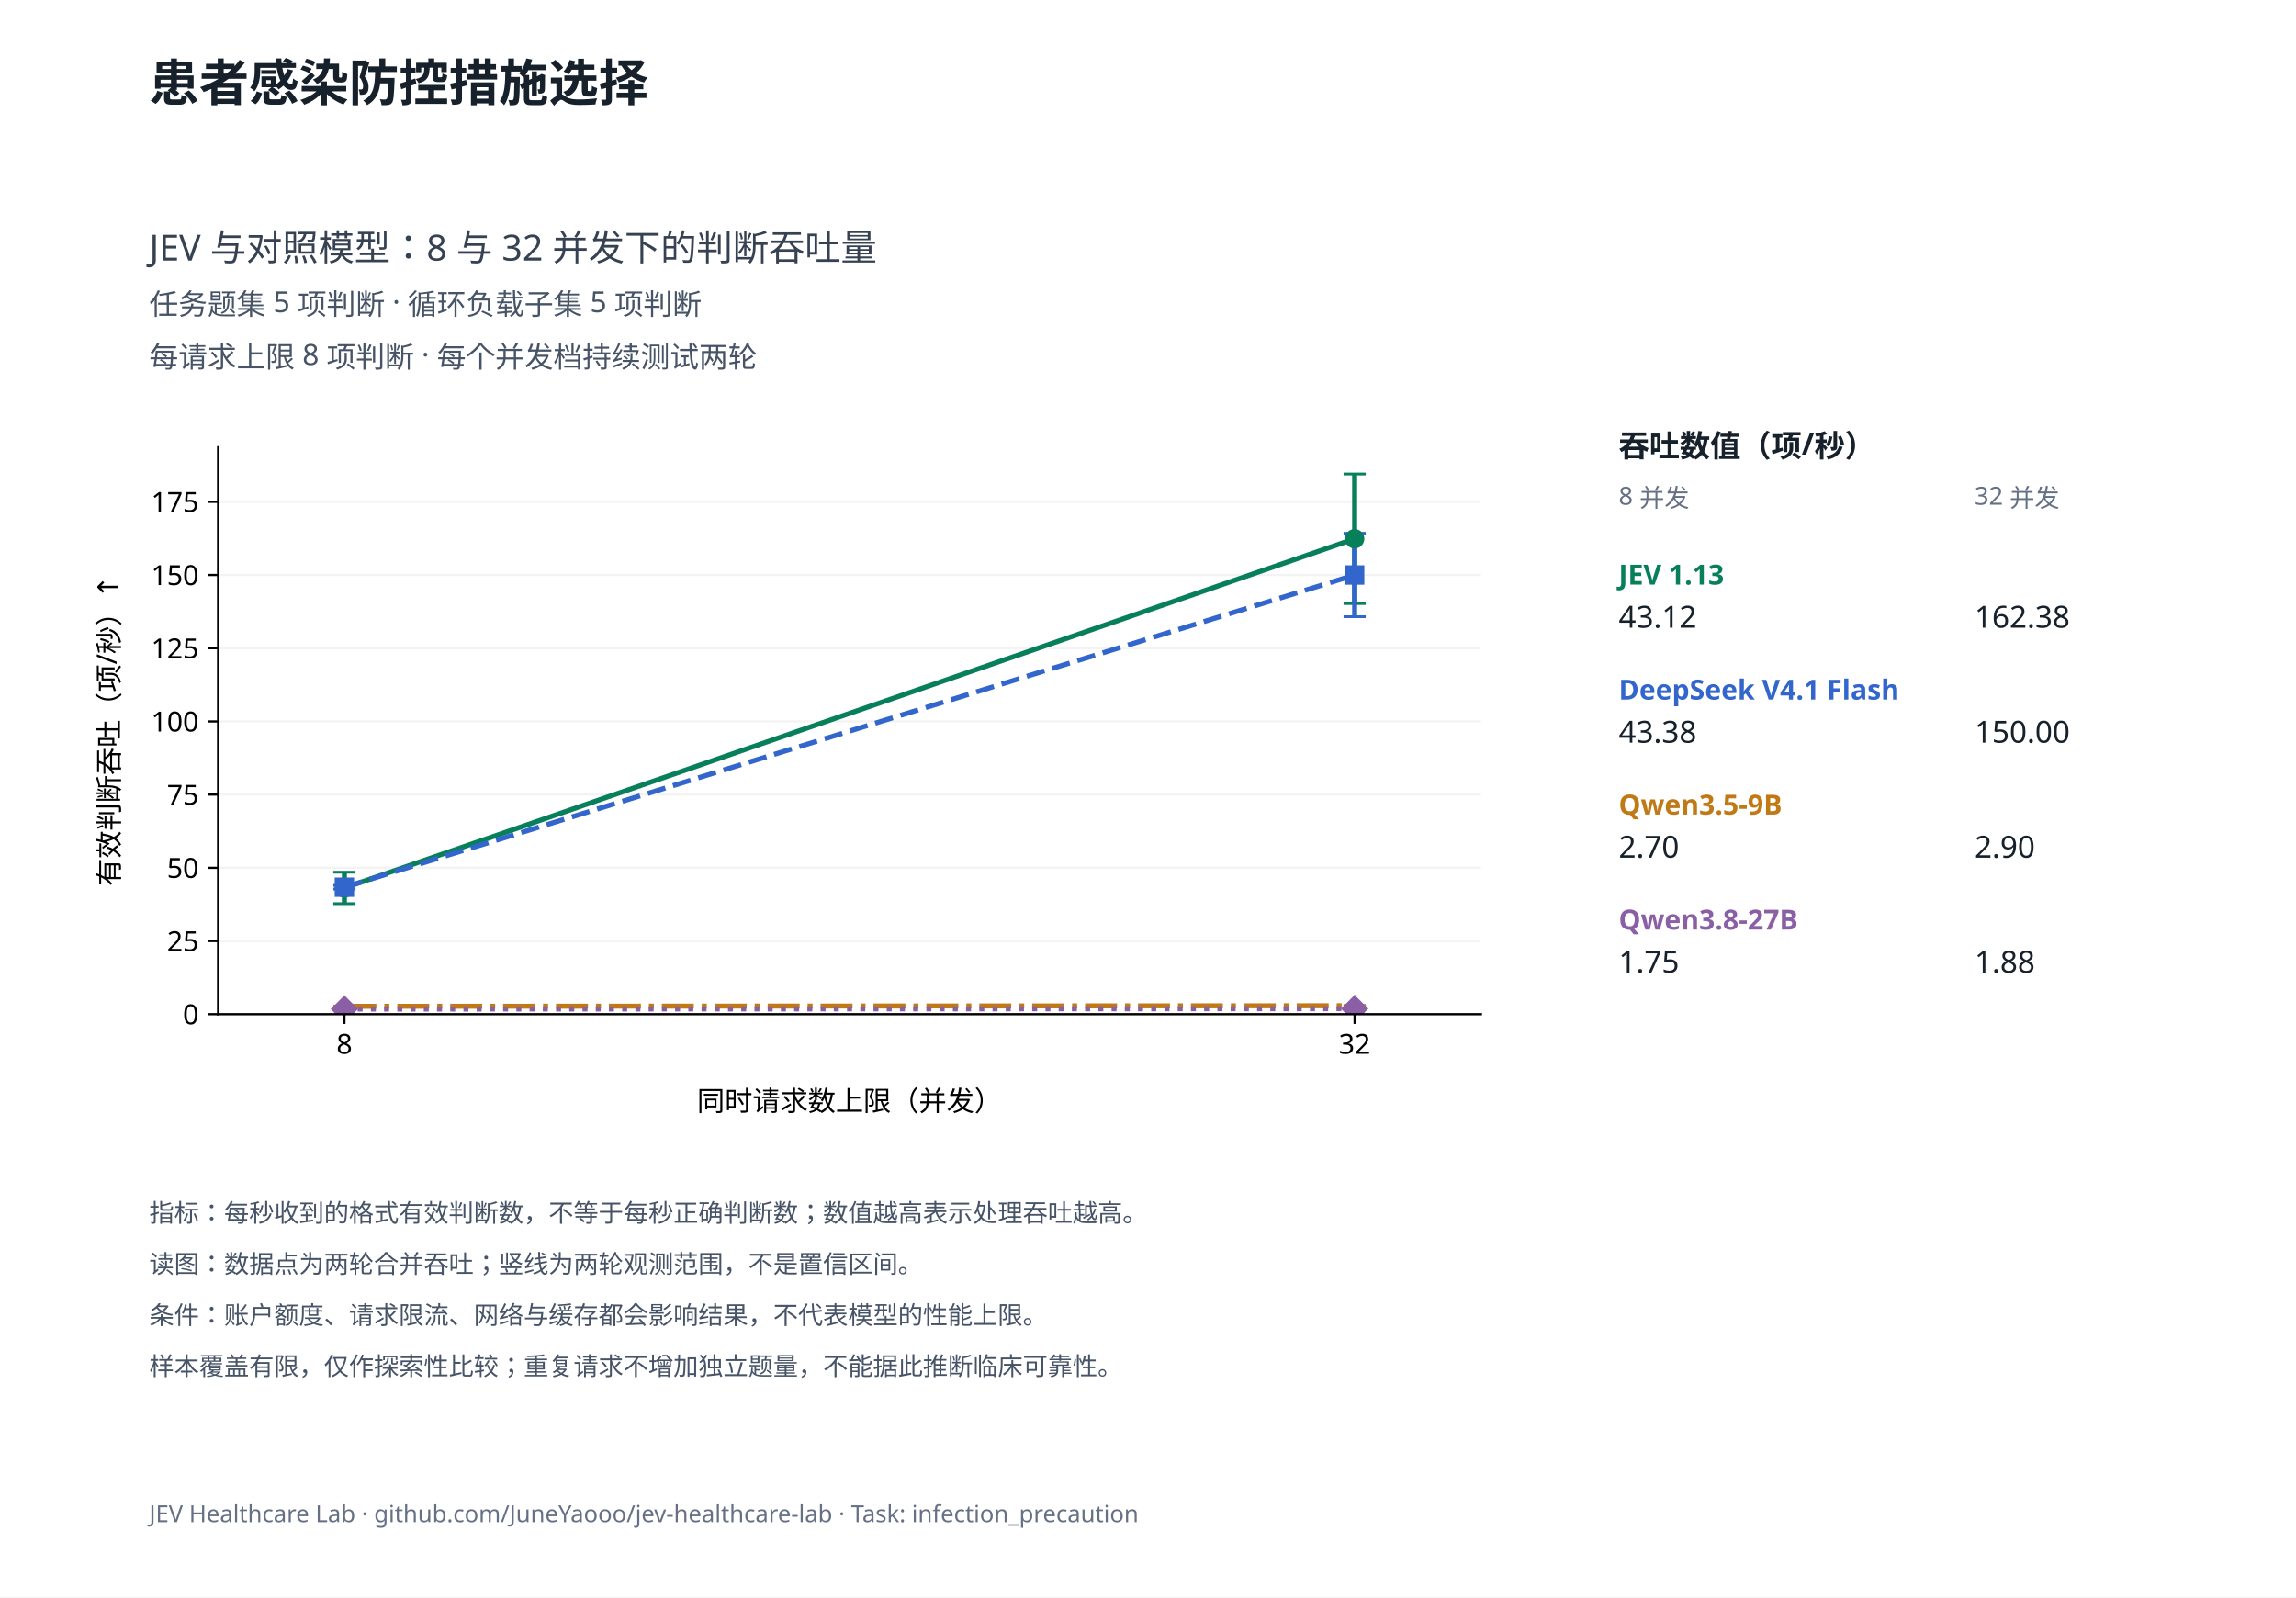
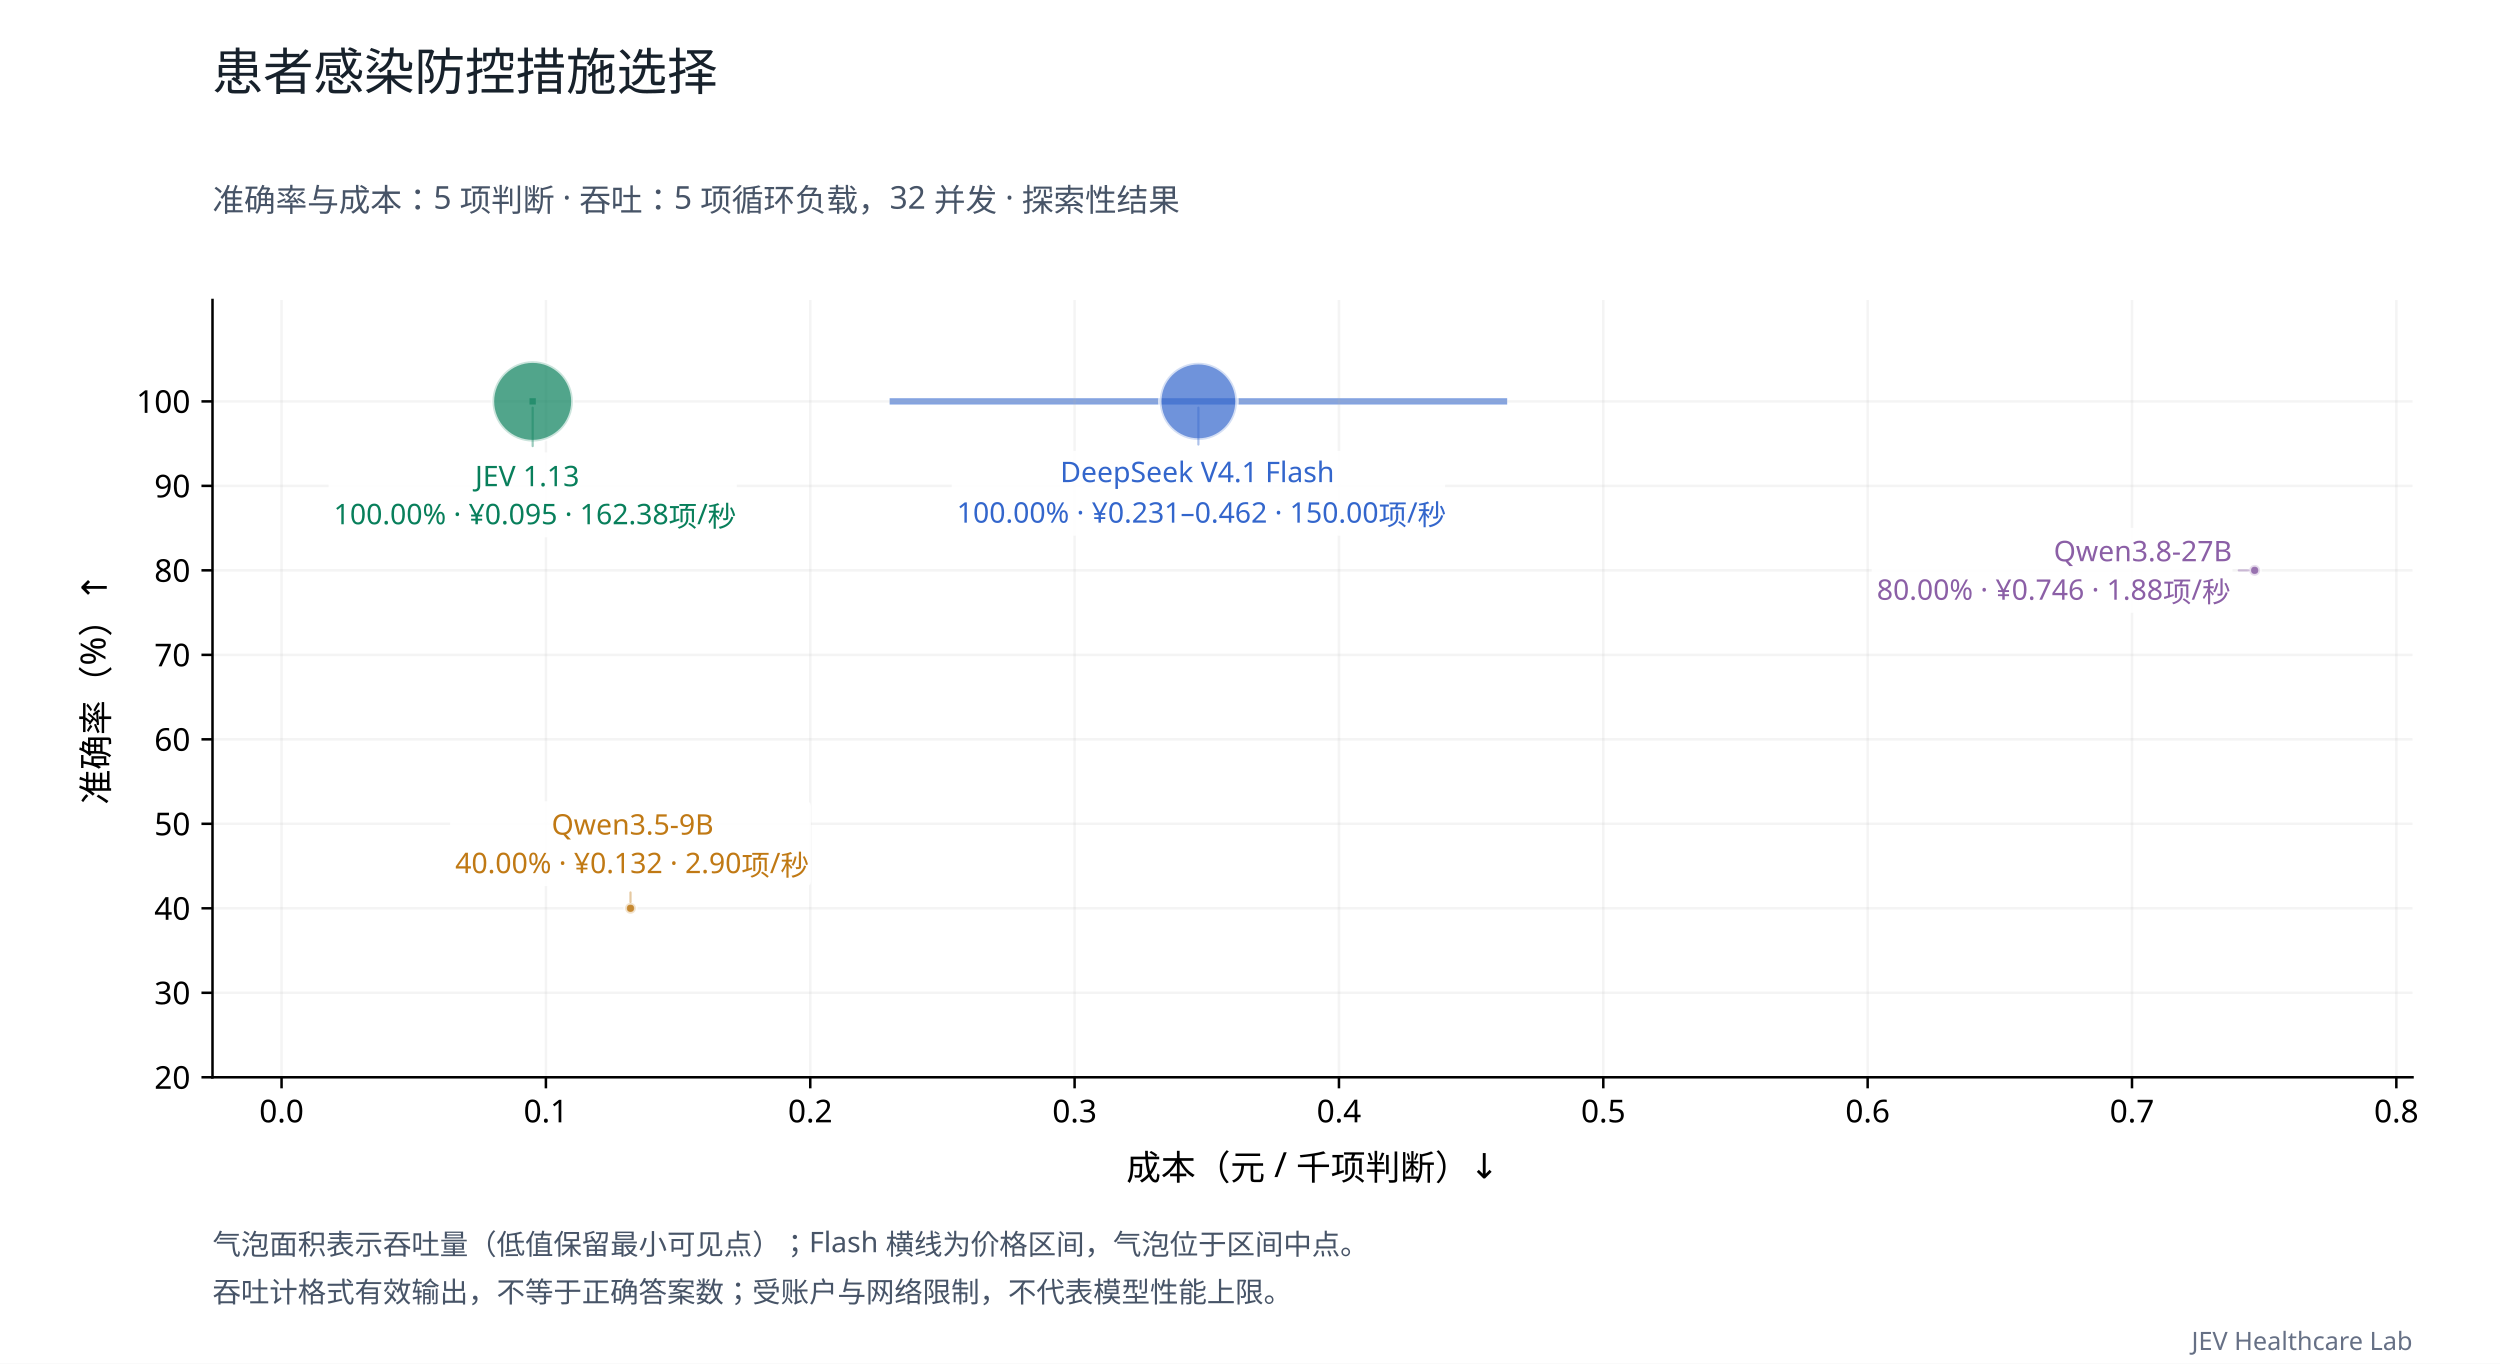
- <svg xmlns="http://www.w3.org/2000/svg" xmlns:xlink="http://www.w3.org/1999/xlink" width="828pt" height="576pt" viewBox="0 0 828 576" version="1.1">
+ <svg xmlns="http://www.w3.org/2000/svg" xmlns:xlink="http://www.w3.org/1999/xlink" width="792pt" height="432pt" viewBox="0 0 792 432" version="1.1">
  <defs>
    <style type="text/css">*{stroke-linejoin: round; stroke-linecap: butt}</style>
  </defs>
  <g id="figure_1">
    <g id="patch_1">
-       <path d="M 0 576 L 828 576 L 828 0 L 0 0 z " style="fill: #ffffff" />
+       <path d="M 0 432 L 792 432 L 792 0 L 0 0 z " style="fill: #ffffff" />
    </g>
    <g id="axes_1">
      <g id="patch_2">
-         <path d="M 78.66 365.76 L 534.06 365.76 L 534.06 161.28 L 78.66 161.28 z " style="fill: #ffffff" />
+         <path d="M 67.32 341.28 L 764.28 341.28 L 764.28 95.04 L 67.32 95.04 z " style="fill: #ffffff" />
+       </g>
+       <g id="line2d_1">
+         <path d="M 168.749 127.158 L 168.749 127.158 " clip-path="url(#p3ce7648809)" style="fill: none; stroke: #087f5b; stroke-opacity: 0.6; stroke-width: 2; stroke-linecap: square" />
+       </g>
+       <g id="line2d_2">
+         <path d="M 282.834 127.158 L 476.471 127.158 " clip-path="url(#p3ce7648809)" style="fill: none; stroke: #3366cc; stroke-opacity: 0.6; stroke-width: 2; stroke-linecap: square" />
+       </g>
+       <g id="line2d_3">
+         <path d="M 199.742 287.75 L 199.742 287.75 " clip-path="url(#p3ce7648809)" style="fill: none; stroke: #c07914; stroke-opacity: 0.6; stroke-width: 2; stroke-linecap: square" />
+       </g>
+       <g id="line2d_4">
+         <path d="M 714.274 180.689 L 714.274 180.689 " clip-path="url(#p3ce7648809)" style="fill: none; stroke: #8b5fa6; stroke-opacity: 0.6; stroke-width: 2; stroke-linecap: square" />
      </g>
      <g id="matplotlib.axis_1">
        <g id="xtick_1">
-           <g id="line2d_1">
+           <g id="line2d_5">
+             <path d="M 89.198 341.28 L 89.198 95.04 " clip-path="url(#p3ce7648809)" style="fill: none; stroke: #b0b0b0; stroke-opacity: 0.14; stroke-width: 0.8; stroke-linecap: square" />
+           </g>
+           <g id="line2d_6">
            <defs>
-               <path id="m82d50fefee" d="M 0 0 L 0 3.5 " style="stroke: #000000; stroke-width: 0.8" />
+               <path id="m5749bfb3e1" d="M 0 0 L 0 3.5 " style="stroke: #000000; stroke-width: 0.8" />
            </defs>
            <g>
-               <use xlink:href="#m82d50fefee" x="124.2" y="365.76" style="stroke: #000000; stroke-width: 0.8" />
+               <use xlink:href="#m5749bfb3e1" x="89.198" y="341.28" style="stroke: #000000; stroke-width: 0.8" />
            </g>
          </g>
          <g id="text_1">
-             <text style="font-size: 10px; font-family: 'Arial Unicode MS'; text-anchor: middle" x="124.2" y="380.04" transform="rotate(-0 124.2 380.0403)">8</text>
+             <text style="font-size: 10px; font-family: 'Arial Unicode MS'; text-anchor: middle" x="89.198" y="355.56" transform="rotate(-0 89.19767 355.5603)">0.0</text>
          </g>
        </g>
        <g id="xtick_2">
-           <g id="line2d_2">
-             <g>
-               <use xlink:href="#m82d50fefee" x="488.52" y="365.76" style="stroke: #000000; stroke-width: 0.8" />
+           <g id="line2d_7">
+             <path d="M 172.943 341.28 L 172.943 95.04 " clip-path="url(#p3ce7648809)" style="fill: none; stroke: #b0b0b0; stroke-opacity: 0.14; stroke-width: 0.8; stroke-linecap: square" />
+           </g>
+           <g id="line2d_8">
+             <g>
+               <use xlink:href="#m5749bfb3e1" x="172.943" y="341.28" style="stroke: #000000; stroke-width: 0.8" />
            </g>
          </g>
          <g id="text_2">
-             <text style="font-size: 10px; font-family: 'Arial Unicode MS'; text-anchor: middle" x="488.52" y="380.04" transform="rotate(-0 488.52 380.0403)">32</text>
-           </g>
-         </g>
-         <g id="text_3">
-           <text style="font-size: 10px; font-family: 'Arial Unicode MS'; text-anchor: middle" x="306.36" y="400.621" transform="rotate(-0 306.36 400.6211)">同时请求数上限（并发）</text>
+             <text style="font-size: 10px; font-family: 'Arial Unicode MS'; text-anchor: middle" x="172.943" y="355.56" transform="rotate(-0 172.9431 355.5603)">0.1</text>
+           </g>
+         </g>
+         <g id="xtick_3">
+           <g id="line2d_9">
+             <path d="M 256.689 341.28 L 256.689 95.04 " clip-path="url(#p3ce7648809)" style="fill: none; stroke: #b0b0b0; stroke-opacity: 0.14; stroke-width: 0.8; stroke-linecap: square" />
+           </g>
+           <g id="line2d_10">
+             <g>
+               <use xlink:href="#m5749bfb3e1" x="256.689" y="341.28" style="stroke: #000000; stroke-width: 0.8" />
+             </g>
+           </g>
+           <g id="text_3">
+             <text style="font-size: 10px; font-family: 'Arial Unicode MS'; text-anchor: middle" x="256.689" y="355.56" transform="rotate(-0 256.6886 355.5603)">0.2</text>
+           </g>
+         </g>
+         <g id="xtick_4">
+           <g id="line2d_11">
+             <path d="M 340.434 341.28 L 340.434 95.04 " clip-path="url(#p3ce7648809)" style="fill: none; stroke: #b0b0b0; stroke-opacity: 0.14; stroke-width: 0.8; stroke-linecap: square" />
+           </g>
+           <g id="line2d_12">
+             <g>
+               <use xlink:href="#m5749bfb3e1" x="340.434" y="341.28" style="stroke: #000000; stroke-width: 0.8" />
+             </g>
+           </g>
+           <g id="text_4">
+             <text style="font-size: 10px; font-family: 'Arial Unicode MS'; text-anchor: middle" x="340.434" y="355.56" transform="rotate(-0 340.4341 355.5603)">0.3</text>
+           </g>
+         </g>
+         <g id="xtick_5">
+           <g id="line2d_13">
+             <path d="M 424.18 341.28 L 424.18 95.04 " clip-path="url(#p3ce7648809)" style="fill: none; stroke: #b0b0b0; stroke-opacity: 0.14; stroke-width: 0.8; stroke-linecap: square" />
+           </g>
+           <g id="line2d_14">
+             <g>
+               <use xlink:href="#m5749bfb3e1" x="424.18" y="341.28" style="stroke: #000000; stroke-width: 0.8" />
+             </g>
+           </g>
+           <g id="text_5">
+             <text style="font-size: 10px; font-family: 'Arial Unicode MS'; text-anchor: middle" x="424.18" y="355.56" transform="rotate(-0 424.1796 355.5603)">0.4</text>
+           </g>
+         </g>
+         <g id="xtick_6">
+           <g id="line2d_15">
+             <path d="M 507.925 341.28 L 507.925 95.04 " clip-path="url(#p3ce7648809)" style="fill: none; stroke: #b0b0b0; stroke-opacity: 0.14; stroke-width: 0.8; stroke-linecap: square" />
+           </g>
+           <g id="line2d_16">
+             <g>
+               <use xlink:href="#m5749bfb3e1" x="507.925" y="341.28" style="stroke: #000000; stroke-width: 0.8" />
+             </g>
+           </g>
+           <g id="text_6">
+             <text style="font-size: 10px; font-family: 'Arial Unicode MS'; text-anchor: middle" x="507.925" y="355.56" transform="rotate(-0 507.925 355.5603)">0.5</text>
+           </g>
+         </g>
+         <g id="xtick_7">
+           <g id="line2d_17">
+             <path d="M 591.671 341.28 L 591.671 95.04 " clip-path="url(#p3ce7648809)" style="fill: none; stroke: #b0b0b0; stroke-opacity: 0.14; stroke-width: 0.8; stroke-linecap: square" />
+           </g>
+           <g id="line2d_18">
+             <g>
+               <use xlink:href="#m5749bfb3e1" x="591.671" y="341.28" style="stroke: #000000; stroke-width: 0.8" />
+             </g>
+           </g>
+           <g id="text_7">
+             <text style="font-size: 10px; font-family: 'Arial Unicode MS'; text-anchor: middle" x="591.671" y="355.56" transform="rotate(-0 591.6705 355.5603)">0.6</text>
+           </g>
+         </g>
+         <g id="xtick_8">
+           <g id="line2d_19">
+             <path d="M 675.416 341.28 L 675.416 95.04 " clip-path="url(#p3ce7648809)" style="fill: none; stroke: #b0b0b0; stroke-opacity: 0.14; stroke-width: 0.8; stroke-linecap: square" />
+           </g>
+           <g id="line2d_20">
+             <g>
+               <use xlink:href="#m5749bfb3e1" x="675.416" y="341.28" style="stroke: #000000; stroke-width: 0.8" />
+             </g>
+           </g>
+           <g id="text_8">
+             <text style="font-size: 10px; font-family: 'Arial Unicode MS'; text-anchor: middle" x="675.416" y="355.56" transform="rotate(-0 675.416 355.5603)">0.7</text>
+           </g>
+         </g>
+         <g id="xtick_9">
+           <g id="line2d_21">
+             <path d="M 759.161 341.28 L 759.161 95.04 " clip-path="url(#p3ce7648809)" style="fill: none; stroke: #b0b0b0; stroke-opacity: 0.14; stroke-width: 0.8; stroke-linecap: square" />
+           </g>
+           <g id="line2d_22">
+             <g>
+               <use xlink:href="#m5749bfb3e1" x="759.161" y="341.28" style="stroke: #000000; stroke-width: 0.8" />
+             </g>
+           </g>
+           <g id="text_9">
+             <text style="font-size: 10px; font-family: 'Arial Unicode MS'; text-anchor: middle" x="759.161" y="355.56" transform="rotate(-0 759.1615 355.5603)">0.8</text>
+           </g>
+         </g>
+         <g id="text_10">
+           <text style="font-size: 11px; font-family: 'Arial Unicode MS'; text-anchor: middle" x="415.8" y="373.812" transform="rotate(-0 415.8 373.8122)">成本（元 / 千项判断）↓</text>
        </g>
      </g>
      <g id="matplotlib.axis_2">
        <g id="ytick_1">
-           <g id="line2d_3">
-             <path d="M 78.66 365.76 L 534.06 365.76 " clip-path="url(#pa5b61a9ed7)" style="fill: none; stroke: #b0b0b0; stroke-opacity: 0.16; stroke-width: 0.8; stroke-linecap: square" />
-           </g>
-           <g id="line2d_4">
+           <g id="line2d_23">
+             <path d="M 67.32 341.28 L 764.28 341.28 " clip-path="url(#p3ce7648809)" style="fill: none; stroke: #b0b0b0; stroke-opacity: 0.14; stroke-width: 0.8; stroke-linecap: square" />
+           </g>
+           <g id="line2d_24">
            <defs>
-               <path id="m5552c7c70c" d="M 0 0 L -3.5 0 " style="stroke: #000000; stroke-width: 0.8" />
+               <path id="m12bb1e78ce" d="M 0 0 L -3.5 0 " style="stroke: #000000; stroke-width: 0.8" />
            </defs>
            <g>
-               <use xlink:href="#m5552c7c70c" x="78.66" y="365.76" style="stroke: #000000; stroke-width: 0.8" />
-             </g>
-           </g>
-           <g id="text_4">
-             <text style="font-size: 10px; font-family: 'Arial Unicode MS'; text-anchor: end" x="71.66" y="369.4" transform="rotate(-0 71.66 369.4001)">0</text>
+               <use xlink:href="#m12bb1e78ce" x="67.32" y="341.28" style="stroke: #000000; stroke-width: 0.8" />
+             </g>
+           </g>
+           <g id="text_11">
+             <text style="font-size: 10px; font-family: 'Arial Unicode MS'; text-anchor: end" x="60.32" y="344.92" transform="rotate(-0 60.32 344.9201)">20</text>
          </g>
        </g>
        <g id="ytick_2">
-           <g id="line2d_5">
-             <path d="M 78.66 339.36 L 534.06 339.36 " clip-path="url(#pa5b61a9ed7)" style="fill: none; stroke: #b0b0b0; stroke-opacity: 0.16; stroke-width: 0.8; stroke-linecap: square" />
-           </g>
-           <g id="line2d_6">
-             <g>
-               <use xlink:href="#m5552c7c70c" x="78.66" y="339.36" style="stroke: #000000; stroke-width: 0.8" />
-             </g>
-           </g>
-           <g id="text_5">
-             <text style="font-size: 10px; font-family: 'Arial Unicode MS'; text-anchor: end" x="71.66" y="343" transform="rotate(-0 71.66 343.0003)">25</text>
+           <g id="line2d_25">
+             <path d="M 67.32 314.515 L 764.28 314.515 " clip-path="url(#p3ce7648809)" style="fill: none; stroke: #b0b0b0; stroke-opacity: 0.14; stroke-width: 0.8; stroke-linecap: square" />
+           </g>
+           <g id="line2d_26">
+             <g>
+               <use xlink:href="#m12bb1e78ce" x="67.32" y="314.515" style="stroke: #000000; stroke-width: 0.8" />
+             </g>
+           </g>
+           <g id="text_12">
+             <text style="font-size: 10px; font-family: 'Arial Unicode MS'; text-anchor: end" x="60.32" y="318.155" transform="rotate(-0 60.32 318.1549)">30</text>
          </g>
        </g>
        <g id="ytick_3">
-           <g id="line2d_7">
-             <path d="M 78.66 312.96 L 534.06 312.96 " clip-path="url(#pa5b61a9ed7)" style="fill: none; stroke: #b0b0b0; stroke-opacity: 0.16; stroke-width: 0.8; stroke-linecap: square" />
-           </g>
-           <g id="line2d_8">
-             <g>
-               <use xlink:href="#m5552c7c70c" x="78.66" y="312.96" style="stroke: #000000; stroke-width: 0.8" />
-             </g>
-           </g>
-           <g id="text_6">
-             <text style="font-size: 10px; font-family: 'Arial Unicode MS'; text-anchor: end" x="71.66" y="316.6" transform="rotate(-0 71.66 316.6004)">50</text>
+           <g id="line2d_27">
+             <path d="M 67.32 287.75 L 764.28 287.75 " clip-path="url(#p3ce7648809)" style="fill: none; stroke: #b0b0b0; stroke-opacity: 0.14; stroke-width: 0.8; stroke-linecap: square" />
+           </g>
+           <g id="line2d_28">
+             <g>
+               <use xlink:href="#m12bb1e78ce" x="67.32" y="287.75" style="stroke: #000000; stroke-width: 0.8" />
+             </g>
+           </g>
+           <g id="text_13">
+             <text style="font-size: 10px; font-family: 'Arial Unicode MS'; text-anchor: end" x="60.32" y="291.39" transform="rotate(-0 60.32 291.3897)">40</text>
          </g>
        </g>
        <g id="ytick_4">
-           <g id="line2d_9">
-             <path d="M 78.66 286.56 L 534.06 286.56 " clip-path="url(#pa5b61a9ed7)" style="fill: none; stroke: #b0b0b0; stroke-opacity: 0.16; stroke-width: 0.8; stroke-linecap: square" />
-           </g>
-           <g id="line2d_10">
-             <g>
-               <use xlink:href="#m5552c7c70c" x="78.66" y="286.56" style="stroke: #000000; stroke-width: 0.8" />
-             </g>
-           </g>
-           <g id="text_7">
-             <text style="font-size: 10px; font-family: 'Arial Unicode MS'; text-anchor: end" x="71.66" y="290.201" transform="rotate(-0 71.66 290.2006)">75</text>
+           <g id="line2d_29">
+             <path d="M 67.32 260.984 L 764.28 260.984 " clip-path="url(#p3ce7648809)" style="fill: none; stroke: #b0b0b0; stroke-opacity: 0.14; stroke-width: 0.8; stroke-linecap: square" />
+           </g>
+           <g id="line2d_30">
+             <g>
+               <use xlink:href="#m12bb1e78ce" x="67.32" y="260.984" style="stroke: #000000; stroke-width: 0.8" />
+             </g>
+           </g>
+           <g id="text_14">
+             <text style="font-size: 10px; font-family: 'Arial Unicode MS'; text-anchor: end" x="60.32" y="264.624" transform="rotate(-0 60.32 264.6245)">50</text>
          </g>
        </g>
        <g id="ytick_5">
-           <g id="line2d_11">
-             <path d="M 78.66 260.161 L 534.06 260.161 " clip-path="url(#pa5b61a9ed7)" style="fill: none; stroke: #b0b0b0; stroke-opacity: 0.16; stroke-width: 0.8; stroke-linecap: square" />
-           </g>
-           <g id="line2d_12">
-             <g>
-               <use xlink:href="#m5552c7c70c" x="78.66" y="260.161" style="stroke: #000000; stroke-width: 0.8" />
-             </g>
-           </g>
-           <g id="text_8">
-             <text style="font-size: 10px; font-family: 'Arial Unicode MS'; text-anchor: end" x="71.66" y="263.801" transform="rotate(-0 71.66 263.8008)">100</text>
+           <g id="line2d_31">
+             <path d="M 67.32 234.219 L 764.28 234.219 " clip-path="url(#p3ce7648809)" style="fill: none; stroke: #b0b0b0; stroke-opacity: 0.14; stroke-width: 0.8; stroke-linecap: square" />
+           </g>
+           <g id="line2d_32">
+             <g>
+               <use xlink:href="#m12bb1e78ce" x="67.32" y="234.219" style="stroke: #000000; stroke-width: 0.8" />
+             </g>
+           </g>
+           <g id="text_15">
+             <text style="font-size: 10px; font-family: 'Arial Unicode MS'; text-anchor: end" x="60.32" y="237.859" transform="rotate(-0 60.32 237.8593)">60</text>
          </g>
        </g>
        <g id="ytick_6">
-           <g id="line2d_13">
-             <path d="M 78.66 233.761 L 534.06 233.761 " clip-path="url(#pa5b61a9ed7)" style="fill: none; stroke: #b0b0b0; stroke-opacity: 0.16; stroke-width: 0.8; stroke-linecap: square" />
-           </g>
-           <g id="line2d_14">
-             <g>
-               <use xlink:href="#m5552c7c70c" x="78.66" y="233.761" style="stroke: #000000; stroke-width: 0.8" />
-             </g>
-           </g>
-           <g id="text_9">
-             <text style="font-size: 10px; font-family: 'Arial Unicode MS'; text-anchor: end" x="71.66" y="237.401" transform="rotate(-0 71.66 237.4009)">125</text>
+           <g id="line2d_33">
+             <path d="M 67.32 207.454 L 764.28 207.454 " clip-path="url(#p3ce7648809)" style="fill: none; stroke: #b0b0b0; stroke-opacity: 0.14; stroke-width: 0.8; stroke-linecap: square" />
+           </g>
+           <g id="line2d_34">
+             <g>
+               <use xlink:href="#m12bb1e78ce" x="67.32" y="207.454" style="stroke: #000000; stroke-width: 0.8" />
+             </g>
+           </g>
+           <g id="text_16">
+             <text style="font-size: 10px; font-family: 'Arial Unicode MS'; text-anchor: end" x="60.32" y="211.094" transform="rotate(-0 60.32 211.0941)">70</text>
          </g>
        </g>
        <g id="ytick_7">
-           <g id="line2d_15">
-             <path d="M 78.66 207.361 L 534.06 207.361 " clip-path="url(#pa5b61a9ed7)" style="fill: none; stroke: #b0b0b0; stroke-opacity: 0.16; stroke-width: 0.8; stroke-linecap: square" />
-           </g>
-           <g id="line2d_16">
-             <g>
-               <use xlink:href="#m5552c7c70c" x="78.66" y="207.361" style="stroke: #000000; stroke-width: 0.8" />
-             </g>
-           </g>
-           <g id="text_10">
-             <text style="font-size: 10px; font-family: 'Arial Unicode MS'; text-anchor: end" x="71.66" y="211.001" transform="rotate(-0 71.66 211.0011)">150</text>
+           <g id="line2d_35">
+             <path d="M 67.32 180.689 L 764.28 180.689 " clip-path="url(#p3ce7648809)" style="fill: none; stroke: #b0b0b0; stroke-opacity: 0.14; stroke-width: 0.8; stroke-linecap: square" />
+           </g>
+           <g id="line2d_36">
+             <g>
+               <use xlink:href="#m12bb1e78ce" x="67.32" y="180.689" style="stroke: #000000; stroke-width: 0.8" />
+             </g>
+           </g>
+           <g id="text_17">
+             <text style="font-size: 10px; font-family: 'Arial Unicode MS'; text-anchor: end" x="60.32" y="184.329" transform="rotate(-0 60.32 184.3288)">80</text>
          </g>
        </g>
        <g id="ytick_8">
-           <g id="line2d_17">
-             <path d="M 78.66 180.961 L 534.06 180.961 " clip-path="url(#pa5b61a9ed7)" style="fill: none; stroke: #b0b0b0; stroke-opacity: 0.16; stroke-width: 0.8; stroke-linecap: square" />
-           </g>
-           <g id="line2d_18">
-             <g>
-               <use xlink:href="#m5552c7c70c" x="78.66" y="180.961" style="stroke: #000000; stroke-width: 0.8" />
-             </g>
-           </g>
-           <g id="text_11">
-             <text style="font-size: 10px; font-family: 'Arial Unicode MS'; text-anchor: end" x="71.66" y="184.601" transform="rotate(-0 71.66 184.6012)">175</text>
-           </g>
-         </g>
-         <g id="text_12">
-           <text style="font-size: 10px; font-family: 'Arial Unicode MS'; text-anchor: middle" x="42.877" y="263.52" transform="rotate(-90 42.87719 263.52)">有效判断吞吐（项/秒）↑</text>
-         </g>
-       </g>
-       <g id="LineCollection_1">
-         <path d="M 124.2 325.896 L 124.2 314.544 " clip-path="url(#pa5b61a9ed7)" style="fill: none; stroke: #087f5b; stroke-width: 1.8" />
-         <path d="M 488.52 217.657 L 488.52 170.929 " clip-path="url(#pa5b61a9ed7)" style="fill: none; stroke: #087f5b; stroke-width: 1.8" />
-       </g>
-       <g id="line2d_19">
+           <g id="line2d_37">
+             <path d="M 67.32 153.923 L 764.28 153.923 " clip-path="url(#p3ce7648809)" style="fill: none; stroke: #b0b0b0; stroke-opacity: 0.14; stroke-width: 0.8; stroke-linecap: square" />
+           </g>
+           <g id="line2d_38">
+             <g>
+               <use xlink:href="#m12bb1e78ce" x="67.32" y="153.923" style="stroke: #000000; stroke-width: 0.8" />
+             </g>
+           </g>
+           <g id="text_18">
+             <text style="font-size: 10px; font-family: 'Arial Unicode MS'; text-anchor: end" x="60.32" y="157.564" transform="rotate(-0 60.32 157.5636)">90</text>
+           </g>
+         </g>
+         <g id="ytick_9">
+           <g id="line2d_39">
+             <path d="M 67.32 127.158 L 764.28 127.158 " clip-path="url(#p3ce7648809)" style="fill: none; stroke: #b0b0b0; stroke-opacity: 0.14; stroke-width: 0.8; stroke-linecap: square" />
+           </g>
+           <g id="line2d_40">
+             <g>
+               <use xlink:href="#m12bb1e78ce" x="67.32" y="127.158" style="stroke: #000000; stroke-width: 0.8" />
+             </g>
+           </g>
+           <g id="text_19">
+             <text style="font-size: 10px; font-family: 'Arial Unicode MS'; text-anchor: end" x="60.32" y="130.798" transform="rotate(-0 60.32 130.7984)">100</text>
+           </g>
+         </g>
+         <g id="text_20">
+           <text style="font-size: 11px; font-family: 'Arial Unicode MS'; text-anchor: middle" x="34.327" y="218.16" transform="rotate(-90 34.32719 218.16)">准确率（%）↑</text>
+         </g>
+       </g>
+       <g id="patch_3">
+         <path d="M 67.32 341.28 L 67.32 95.04 " style="fill: none; stroke: #000000; stroke-width: 0.8; stroke-linejoin: miter; stroke-linecap: square" />
+       </g>
+       <g id="patch_4">
+         <path d="M 67.32 341.28 L 764.28 341.28 " style="fill: none; stroke: #000000; stroke-width: 0.8; stroke-linejoin: miter; stroke-linecap: square" />
+       </g>
+       <g id="PathCollection_1">
        <defs>
-           <path id="mf1934f0867" d="M 4 0 L -4 -0 " style="stroke: #087f5b" />
+           <path id="m3f6485692c" d="M 0 12.743 C 3.379 12.743 6.621 11.4 9.01 9.01 C 11.4 6.621 12.743 3.379 12.743 0 C 12.743 -3.379 11.4 -6.621 9.01 -9.01 C 6.621 -11.4 3.379 -12.743 0 -12.743 C -3.379 -12.743 -6.621 -11.4 -9.01 -9.01 C -11.4 -6.621 -12.743 -3.379 -12.743 0 C -12.743 3.379 -11.4 6.621 -9.01 9.01 C -6.621 11.4 -3.379 12.743 0 12.743 z " style="stroke: #ffffff; stroke-opacity: 0.7; stroke-width: 1.1" />
        </defs>
-         <g clip-path="url(#pa5b61a9ed7)">
-           <use xlink:href="#mf1934f0867" x="124.2" y="325.896" style="fill: #087f5b; stroke: #087f5b" />
-           <use xlink:href="#mf1934f0867" x="488.52" y="217.657" style="fill: #087f5b; stroke: #087f5b" />
-         </g>
-       </g>
-       <g id="line2d_20">
-         <g clip-path="url(#pa5b61a9ed7)">
-           <use xlink:href="#mf1934f0867" x="124.2" y="314.544" style="fill: #087f5b; stroke: #087f5b" />
-           <use xlink:href="#mf1934f0867" x="488.52" y="170.929" style="fill: #087f5b; stroke: #087f5b" />
-         </g>
-       </g>
-       <g id="LineCollection_2">
-         <path d="M 124.2 320.616 L 124.2 319.296 " clip-path="url(#pa5b61a9ed7)" style="fill: none; stroke: #3366cc; stroke-width: 1.8" />
-         <path d="M 488.52 222.409 L 488.52 192.313 " clip-path="url(#pa5b61a9ed7)" style="fill: none; stroke: #3366cc; stroke-width: 1.8" />
-       </g>
-       <g id="line2d_21">
+         <g clip-path="url(#p3ce7648809)">
+           <use xlink:href="#m3f6485692c" x="168.749" y="127.158" style="fill: #087f5b; fill-opacity: 0.7; stroke: #ffffff; stroke-opacity: 0.7; stroke-width: 1.1" />
+         </g>
+       </g>
+       <g id="PathCollection_2">
        <defs>
-           <path id="mf385ad9767" d="M 4 0 L -4 -0 " style="stroke: #3366cc" />
+           <path id="m4809d07f32" d="M 0 12.247 C 3.248 12.247 6.364 10.957 8.66 8.66 C 10.957 6.364 12.247 3.248 12.247 0 C 12.247 -3.248 10.957 -6.364 8.66 -8.66 C 6.364 -10.957 3.248 -12.247 0 -12.247 C -3.248 -12.247 -6.364 -10.957 -8.66 -8.66 C -10.957 -6.364 -12.247 -3.248 -12.247 0 C -12.247 3.248 -10.957 6.364 -8.66 8.66 C -6.364 10.957 -3.248 12.247 0 12.247 z " style="stroke: #ffffff; stroke-opacity: 0.7; stroke-width: 1.1" />
        </defs>
-         <g clip-path="url(#pa5b61a9ed7)">
-           <use xlink:href="#mf385ad9767" x="124.2" y="320.616" style="fill: #3366cc; stroke: #3366cc" />
-           <use xlink:href="#mf385ad9767" x="488.52" y="222.409" style="fill: #3366cc; stroke: #3366cc" />
-         </g>
-       </g>
-       <g id="line2d_22">
-         <g clip-path="url(#pa5b61a9ed7)">
-           <use xlink:href="#mf385ad9767" x="124.2" y="319.296" style="fill: #3366cc; stroke: #3366cc" />
-           <use xlink:href="#mf385ad9767" x="488.52" y="192.313" style="fill: #3366cc; stroke: #3366cc" />
-         </g>
-       </g>
-       <g id="LineCollection_3">
-         <path d="M 124.2 363.014 L 124.2 362.803 " clip-path="url(#pa5b61a9ed7)" style="fill: none; stroke: #c07914; stroke-width: 1.8" />
-         <path d="M 488.52 362.803 L 488.52 362.592 " clip-path="url(#pa5b61a9ed7)" style="fill: none; stroke: #c07914; stroke-width: 1.8" />
-       </g>
-       <g id="line2d_23">
+         <g clip-path="url(#p3ce7648809)">
+           <use xlink:href="#m4809d07f32" x="379.652" y="127.158" style="fill: #3366cc; fill-opacity: 0.7; stroke: #ffffff; stroke-opacity: 0.7; stroke-width: 1.1" />
+         </g>
+       </g>
+       <g id="PathCollection_3">
        <defs>
-           <path id="mc2f11b5e4d" d="M 4 0 L -4 -0 " style="stroke: #c07914" />
+           <path id="m3aef185a1f" d="M 0 1.732 C 0.459 1.732 0.9 1.55 1.225 1.225 C 1.55 0.9 1.732 0.459 1.732 0 C 1.732 -0.459 1.55 -0.9 1.225 -1.225 C 0.9 -1.55 0.459 -1.732 0 -1.732 C -0.459 -1.732 -0.9 -1.55 -1.225 -1.225 C -1.55 -0.9 -1.732 -0.459 -1.732 0 C -1.732 0.459 -1.55 0.9 -1.225 1.225 C -0.9 1.55 -0.459 1.732 0 1.732 z " style="stroke: #ffffff; stroke-opacity: 0.7; stroke-width: 1.1" />
        </defs>
-         <g clip-path="url(#pa5b61a9ed7)">
-           <use xlink:href="#mc2f11b5e4d" x="124.2" y="363.014" style="fill: #c07914; stroke: #c07914" />
-           <use xlink:href="#mc2f11b5e4d" x="488.52" y="362.803" style="fill: #c07914; stroke: #c07914" />
-         </g>
-       </g>
-       <g id="line2d_24">
-         <g clip-path="url(#pa5b61a9ed7)">
-           <use xlink:href="#mc2f11b5e4d" x="124.2" y="362.803" style="fill: #c07914; stroke: #c07914" />
-           <use xlink:href="#mc2f11b5e4d" x="488.52" y="362.592" style="fill: #c07914; stroke: #c07914" />
-         </g>
-       </g>
-       <g id="LineCollection_4">
-         <path d="M 124.2 363.912 L 124.2 363.912 " clip-path="url(#pa5b61a9ed7)" style="fill: none; stroke: #8b5fa6; stroke-width: 1.8" />
-         <path d="M 488.52 363.912 L 488.52 363.648 " clip-path="url(#pa5b61a9ed7)" style="fill: none; stroke: #8b5fa6; stroke-width: 1.8" />
-       </g>
-       <g id="line2d_25">
+         <g clip-path="url(#p3ce7648809)">
+           <use xlink:href="#m3aef185a1f" x="199.742" y="287.75" style="fill: #c07914; fill-opacity: 0.7; stroke: #ffffff; stroke-opacity: 0.7; stroke-width: 1.1" />
+         </g>
+       </g>
+       <g id="PathCollection_4">
        <defs>
-           <path id="m94f74d1713" d="M 4 0 L -4 -0 " style="stroke: #8b5fa6" />
+           <path id="mf431732e9e" d="M 0 1.732 C 0.459 1.732 0.9 1.55 1.225 1.225 C 1.55 0.9 1.732 0.459 1.732 0 C 1.732 -0.459 1.55 -0.9 1.225 -1.225 C 0.9 -1.55 0.459 -1.732 0 -1.732 C -0.459 -1.732 -0.9 -1.55 -1.225 -1.225 C -1.55 -0.9 -1.732 -0.459 -1.732 0 C -1.732 0.459 -1.55 0.9 -1.225 1.225 C -0.9 1.55 -0.459 1.732 0 1.732 z " style="stroke: #ffffff; stroke-opacity: 0.7; stroke-width: 1.1" />
        </defs>
-         <g clip-path="url(#pa5b61a9ed7)">
-           <use xlink:href="#m94f74d1713" x="124.2" y="363.912" style="fill: #8b5fa6; stroke: #8b5fa6" />
-           <use xlink:href="#m94f74d1713" x="488.52" y="363.912" style="fill: #8b5fa6; stroke: #8b5fa6" />
-         </g>
-       </g>
-       <g id="line2d_26">
-         <g clip-path="url(#pa5b61a9ed7)">
-           <use xlink:href="#m94f74d1713" x="124.2" y="363.912" style="fill: #8b5fa6; stroke: #8b5fa6" />
-           <use xlink:href="#m94f74d1713" x="488.52" y="363.648" style="fill: #8b5fa6; stroke: #8b5fa6" />
-         </g>
-       </g>
-       <g id="line2d_27">
-         <path d="M 124.2 320.22 L 488.52 194.293 " clip-path="url(#pa5b61a9ed7)" style="fill: none; stroke: #087f5b; stroke-width: 1.8; stroke-linecap: square" />
-         <defs>
-           <path id="m3fb253cac7" d="M 0 3 C 0.796 3 1.559 2.684 2.121 2.121 C 2.684 1.559 3 0.796 3 0 C 3 -0.796 2.684 -1.559 2.121 -2.121 C 1.559 -2.684 0.796 -3 0 -3 C -0.796 -3 -1.559 -2.684 -2.121 -2.121 C -2.684 -1.559 -3 -0.796 -3 0 C -3 0.796 -2.684 1.559 -2.121 2.121 C -1.559 2.684 -0.796 3 0 3 z " style="stroke: #087f5b" />
-         </defs>
-         <g clip-path="url(#pa5b61a9ed7)">
-           <use xlink:href="#m3fb253cac7" x="124.2" y="320.22" style="fill: #087f5b; stroke: #087f5b" />
-           <use xlink:href="#m3fb253cac7" x="488.52" y="194.293" style="fill: #087f5b; stroke: #087f5b" />
-         </g>
-       </g>
-       <g id="line2d_28">
-         <path d="M 124.2 319.956 L 488.52 207.361 " clip-path="url(#pa5b61a9ed7)" style="fill: none; stroke-dasharray: 6.66,2.88; stroke-dashoffset: 0; stroke: #3366cc; stroke-width: 1.8" />
-         <defs>
-           <path id="m308a1118f6" d="M -3 3 L 3 3 L 3 -3 L -3 -3 z " style="stroke: #3366cc; stroke-linejoin: miter" />
-         </defs>
-         <g clip-path="url(#pa5b61a9ed7)">
-           <use xlink:href="#m308a1118f6" x="124.2" y="319.956" style="fill: #3366cc; stroke: #3366cc; stroke-linejoin: miter" />
-           <use xlink:href="#m308a1118f6" x="488.52" y="207.361" style="fill: #3366cc; stroke: #3366cc; stroke-linejoin: miter" />
-         </g>
-       </g>
-       <g id="line2d_29">
-         <path d="M 124.2 362.909 L 488.52 362.698 " clip-path="url(#pa5b61a9ed7)" style="fill: none; stroke-dasharray: 11.52,2.88,1.8,2.88; stroke-dashoffset: 0; stroke: #c07914; stroke-width: 1.8" />
-         <defs>
-           <path id="m45005febd8" d="M 0 -3 L -3 3 L 3 3 z " style="stroke: #c07914; stroke-linejoin: miter" />
-         </defs>
-         <g clip-path="url(#pa5b61a9ed7)">
-           <use xlink:href="#m45005febd8" x="124.2" y="362.909" style="fill: #c07914; stroke: #c07914; stroke-linejoin: miter" />
-           <use xlink:href="#m45005febd8" x="488.52" y="362.698" style="fill: #c07914; stroke: #c07914; stroke-linejoin: miter" />
-         </g>
-       </g>
-       <g id="line2d_30">
-         <path d="M 124.2 363.912 L 488.52 363.78 " clip-path="url(#pa5b61a9ed7)" style="fill: none; stroke-dasharray: 1.8,2.97; stroke-dashoffset: 0; stroke: #8b5fa6; stroke-width: 1.8" />
-         <defs>
-           <path id="m6ce327ce3b" d="M -0 4.243 L 4.243 0 L 0 -4.243 L -4.243 -0 z " style="stroke: #8b5fa6; stroke-linejoin: miter" />
-         </defs>
-         <g clip-path="url(#pa5b61a9ed7)">
-           <use xlink:href="#m6ce327ce3b" x="124.2" y="363.912" style="fill: #8b5fa6; stroke: #8b5fa6; stroke-linejoin: miter" />
-           <use xlink:href="#m6ce327ce3b" x="488.52" y="363.78" style="fill: #8b5fa6; stroke: #8b5fa6; stroke-linejoin: miter" />
-         </g>
-       </g>
-       <g id="patch_3">
-         <path d="M 78.66 365.76 L 78.66 161.28 " style="fill: none; stroke: #000000; stroke-width: 0.8; stroke-linejoin: miter; stroke-linecap: square" />
-       </g>
-       <g id="patch_4">
-         <path d="M 78.66 365.76 L 534.06 365.76 " style="fill: none; stroke: #000000; stroke-width: 0.8; stroke-linejoin: miter; stroke-linecap: square" />
-       </g>
-     </g>
-     <g id="text_13">
-       <text style="font-weight: 700; font-size: 18px; font-family: 'Arial Unicode MS'; text-anchor: start; fill: #17212b" x="53.82" y="36.359" transform="rotate(-0 53.82 36.35887)">患者感染防控措施选择</text>
-     </g>
-     <g id="text_14">
-       <text style="font-size: 13px; font-family: 'Arial Unicode MS'; text-anchor: start; fill: #364152" x="53.82" y="93.97" transform="rotate(-0 53.82 93.96962)">JEV 与对照模型：8 与 32 并发下的判断吞吐量</text>
-     </g>
-     <g id="text_15">
-       <text style="font-size: 10.5px; font-family: 'Arial Unicode MS'; text-anchor: start; fill: #475467" x="53.82" y="113.472" transform="rotate(-0 53.82 113.472)">任务题集 5 项判断 · 循环负载子集 5 项判断</text>
-     </g>
-     <g id="text_16">
-       <text style="font-size: 10.5px; font-family: 'Arial Unicode MS'; text-anchor: start; fill: #475467" x="53.82" y="132.48" transform="rotate(-0 53.82 132.48)">每请求上限 8 项判断 · 每个并发档持续测试两轮</text>
-     </g>
-     <g id="text_17">
-       <text style="font-weight: 700; font-size: 11px; font-family: 'Arial Unicode MS'; text-anchor: start; fill: #17212b" x="583.74" y="164.736" transform="rotate(-0 583.74 164.736)">吞吐数值（项/秒）</text>
-     </g>
-     <g id="text_18">
-       <text style="font-size: 9px; font-family: 'Arial Unicode MS'; text-anchor: start; fill: #667085" x="583.74" y="182.016" transform="rotate(-0 583.74 182.016)">8 并发</text>
-     </g>
-     <g id="text_19">
-       <text style="font-size: 9px; font-family: 'Arial Unicode MS'; text-anchor: start; fill: #667085" x="712.08" y="182.016" transform="rotate(-0 712.08 182.016)">32 并发</text>
-     </g>
-     <g id="text_20">
-       <text style="font-weight: 700; font-size: 10px; font-family: 'Arial Unicode MS'; text-anchor: start; fill: #087f5b" x="583.74" y="210.816" transform="rotate(-0 583.74 210.816)">JEV 1.13</text>
-     </g>
-     <g id="text_21">
-       <text style="font-size: 11px; font-family: 'Arial Unicode MS'; text-anchor: start; fill: #17212b" x="583.74" y="226.368" transform="rotate(-0 583.74 226.368)">43.12</text>
-     </g>
-     <g id="text_22">
-       <text style="font-size: 11px; font-family: 'Arial Unicode MS'; text-anchor: start; fill: #17212b" x="712.08" y="226.368" transform="rotate(-0 712.08 226.368)">162.38</text>
-     </g>
-     <g id="text_23">
-       <text style="font-weight: 700; font-size: 10px; font-family: 'Arial Unicode MS'; text-anchor: start; fill: #3366cc" x="583.74" y="252.288" transform="rotate(-0 583.74 252.288)">DeepSeek V4.1 Flash</text>
-     </g>
-     <g id="text_24">
-       <text style="font-size: 11px; font-family: 'Arial Unicode MS'; text-anchor: start; fill: #17212b" x="583.74" y="267.84" transform="rotate(-0 583.74 267.84)">43.38</text>
+         <g clip-path="url(#p3ce7648809)">
+           <use xlink:href="#mf431732e9e" x="714.274" y="180.689" style="fill: #8b5fa6; fill-opacity: 0.7; stroke: #ffffff; stroke-opacity: 0.7; stroke-width: 1.1" />
+         </g>
+       </g>
+       <g id="patch_5">
+         <path d="M 168.749 141.321 Q 168.749 135.24 168.749 129.16 " style="fill: none; opacity: 0.4; stroke: #087f5b; stroke-width: 0.7; stroke-linecap: round" />
+       </g>
+       <g id="text_21">
+         <g id="patch_6">
+           <path d="M 105.71 170.198 L 231.789 170.198 Q 233.409 170.198 233.409 168.578 L 233.409 144.941 Q 233.409 143.321 231.789 143.321 L 105.71 143.321 Q 104.09 143.321 104.09 144.941 L 104.09 168.578 Q 104.09 170.198 105.71 170.198 z " style="fill: #ffffff; opacity: 0.9" />
+         </g>
+         <text style="font-size: 9px; font-family: 'Arial Unicode MS'; fill: #087f5b" transform="translate(150.4884 154.0319)">JEV 1.13</text>
+         <text style="font-size: 9px; font-family: 'Arial Unicode MS'; fill: #087f5b" transform="translate(105.7099 166.0769)">100.00% · ¥0.095 · 162.38项/秒</text>
+       </g>
+       <g id="patch_7">
+         <path d="M 379.652 140.823 Q 379.652 134.99 379.652 129.157 " style="fill: none; opacity: 0.4; stroke: #3366cc; stroke-width: 0.7; stroke-linecap: round" />
+       </g>
+       <g id="text_22">
+         <g id="patch_8">
+           <path d="M 303.103 169.703 L 456.202 169.703 Q 457.822 169.703 457.822 168.083 L 457.822 144.446 Q 457.822 142.826 456.202 142.826 L 303.103 142.826 Q 301.483 142.826 301.483 144.446 L 301.483 168.083 Q 301.483 169.703 303.103 169.703 z " style="fill: #ffffff; opacity: 0.9" />
+         </g>
+         <text style="font-size: 9px; font-family: 'Arial Unicode MS'; fill: #3366cc" transform="translate(335.8785 152.7344)">DeepSeek V4.1 Flash</text>
+         <text style="font-size: 9px; font-family: 'Arial Unicode MS'; fill: #3366cc" transform="translate(303.1031 165.5817)">100.00% · ¥0.231–0.462 · 150.00项/秒</text>
+       </g>
+       <g id="patch_9">
+         <path d="M 199.742 282.73 Q 199.742 284.242 199.742 285.754 " style="fill: none; opacity: 0.4; stroke: #c07914; stroke-width: 0.7; stroke-linecap: round" />
+       </g>
+       <g id="text_23">
+         <g id="patch_10">
+           <path d="M 144.21 280.73 L 255.274 280.73 Q 256.894 280.73 256.894 279.11 L 256.894 255.472 Q 256.894 253.852 255.274 253.852 L 144.21 253.852 Q 142.59 253.852 142.59 255.472 L 142.59 279.11 Q 142.59 280.73 144.21 280.73 z " style="fill: #ffffff; opacity: 0.9" />
+         </g>
+         <text style="font-size: 9px; font-family: 'Arial Unicode MS'; fill: #c07914" transform="translate(174.7294 264.405)">Qwen3.5-9B</text>
+         <text style="font-size: 9px; font-family: 'Arial Unicode MS'; fill: #c07914" transform="translate(144.2096 276.6083)">40.00% · ¥0.132 · 2.90项/秒</text>
+       </g>
+       <g id="patch_11">
+         <path d="M 709.25 180.689 Q 710.764 180.689 712.277 180.689 " style="fill: none; opacity: 0.4; stroke: #8b5fa6; stroke-width: 0.7; stroke-linecap: round" />
+       </g>
+       <g id="text_24">
+         <g id="patch_12">
+           <path d="M 594.57 194.127 L 705.634 194.127 Q 707.254 194.127 707.254 192.507 L 707.254 168.87 Q 707.254 167.25 705.634 167.25 L 594.57 167.25 Q 592.95 167.25 592.95 168.87 L 592.95 192.507 Q 592.95 194.127 594.57 194.127 z " style="fill: #ffffff; opacity: 0.9" />
+         </g>
+         <text style="font-size: 9px; font-family: 'Arial Unicode MS'; fill: #8b5fa6" transform="translate(650.6045 177.8028)">Qwen3.8-27B</text>
+         <text style="font-size: 9px; font-family: 'Arial Unicode MS'; fill: #8b5fa6" transform="translate(594.5697 190.0061)">80.00% · ¥0.746 · 1.88项/秒</text>
+       </g>
    </g>
    <g id="text_25">
-       <text style="font-size: 11px; font-family: 'Arial Unicode MS'; text-anchor: start; fill: #17212b" x="712.08" y="267.84" transform="rotate(-0 712.08 267.84)">150.00</text>
+       <text style="font-size: 16px; font-family: 'Arial Unicode MS'; text-anchor: start; fill: #17212b" x="67.32" y="28.495" transform="rotate(-0 67.32 28.495)">患者感染防控措施选择</text>
    </g>
    <g id="text_26">
-       <text style="font-weight: 700; font-size: 10px; font-family: 'Arial Unicode MS'; text-anchor: start; fill: #c07914" x="583.74" y="293.76" transform="rotate(-0 583.74 293.76)">Qwen3.5-9B</text>
+       <text style="font-size: 10px; font-family: 'Arial Unicode MS'; text-anchor: start; fill: #475467" x="67.32" y="66.96" transform="rotate(-0 67.32 66.96)">准确率与成本：5 项判断 · 吞吐：5 项循环负载，32 并发 · 探索性结果</text>
    </g>
    <g id="text_27">
-       <text style="font-size: 11px; font-family: 'Arial Unicode MS'; text-anchor: start; fill: #17212b" x="583.74" y="309.312" transform="rotate(-0 583.74 309.312)">2.70</text>
+       <text style="font-size: 9px; font-family: 'Arial Unicode MS'; text-anchor: start; fill: #475467" x="67.32" y="397.44" transform="rotate(-0 67.32 397.44)">气泡面积表示吞吐量（低值保留最小可见点）；Flash 横线为价格区间，气泡位于区间中点。</text>
    </g>
    <g id="text_28">
-       <text style="font-size: 11px; font-family: 'Arial Unicode MS'; text-anchor: start; fill: #17212b" x="712.08" y="309.312" transform="rotate(-0 712.08 309.312)">2.90</text>
+       <text style="font-size: 9px; font-family: 'Arial Unicode MS'; text-anchor: start; fill: #475467" x="67.32" y="412.56" transform="rotate(-0 67.32 412.56)">吞吐计格式有效输出，不等于正确答案数；受账户与网络限制，不代表模型性能上限。</text>
    </g>
    <g id="text_29">
-       <text style="font-weight: 700; font-size: 10px; font-family: 'Arial Unicode MS'; text-anchor: start; fill: #8b5fa6" x="583.74" y="335.232" transform="rotate(-0 583.74 335.232)">Qwen3.8-27B</text>
-     </g>
-     <g id="text_30">
-       <text style="font-size: 11px; font-family: 'Arial Unicode MS'; text-anchor: start; fill: #17212b" x="583.74" y="350.784" transform="rotate(-0 583.74 350.784)">1.75</text>
-     </g>
-     <g id="text_31">
-       <text style="font-size: 11px; font-family: 'Arial Unicode MS'; text-anchor: start; fill: #17212b" x="712.08" y="350.784" transform="rotate(-0 712.08 350.784)">1.88</text>
-     </g>
-     <g id="text_32">
-       <text style="font-size: 9px; font-family: 'Arial Unicode MS'; text-anchor: start; fill: #475467" x="53.82" y="440.64" transform="rotate(-0 53.82 440.64)">指标：每秒收到的格式有效判断数，不等于每秒正确判断数；数值越高表示处理吞吐越高。</text>
-     </g>
-     <g id="text_33">
-       <text style="font-size: 9px; font-family: 'Arial Unicode MS'; text-anchor: start; fill: #475467" x="53.82" y="459.072" transform="rotate(-0 53.82 459.072)">读图：数据点为两轮合并吞吐；竖线为两轮观测范围，不是置信区间。</text>
-     </g>
-     <g id="text_34">
-       <text style="font-size: 9px; font-family: 'Arial Unicode MS'; text-anchor: start; fill: #475467" x="53.82" y="477.504" transform="rotate(-0 53.82 477.504)">条件：账户额度、请求限流、网络与缓存都会影响结果，不代表模型的性能上限。</text>
-     </g>
-     <g id="text_35">
-       <text style="font-size: 9px; font-family: 'Arial Unicode MS'; text-anchor: start; fill: #475467" x="53.82" y="495.936" transform="rotate(-0 53.82 495.936)">样本覆盖有限，仅作探索性比较；重复请求不增加独立题量，不能据此推断临床可靠性。</text>
-     </g>
-     <g id="text_36">
      <a xlink:href="https://github.com/JuneYaooo/jev-healthcare-lab/blob/main/docs/tasks/infection_precaution.md" target="_blank">
-         <text style="font-size: 8.5px; font-family: 'Arial Unicode MS'; text-anchor: start; fill: #667085" x="53.82" y="548.928" transform="rotate(-0 53.82 548.928)">JEV Healthcare Lab · github.com/JuneYaooo/jev-healthcare-lab · Task: infection_precaution</text>
+         <text style="font-size: 8px; font-family: 'Arial Unicode MS'; text-anchor: end; fill: #667085" x="764.28" y="427.68" transform="rotate(-0 764.28 427.68)">JEV Healthcare Lab</text>
      </a>
    </g>
  </g>
  <defs>
-     <clipPath id="pa5b61a9ed7">
-       <rect x="78.66" y="161.28" width="455.4" height="204.48" />
+     <clipPath id="p3ce7648809">
+       <rect x="67.32" y="95.04" width="696.96" height="246.24" />
    </clipPath>
  </defs>
</svg>
